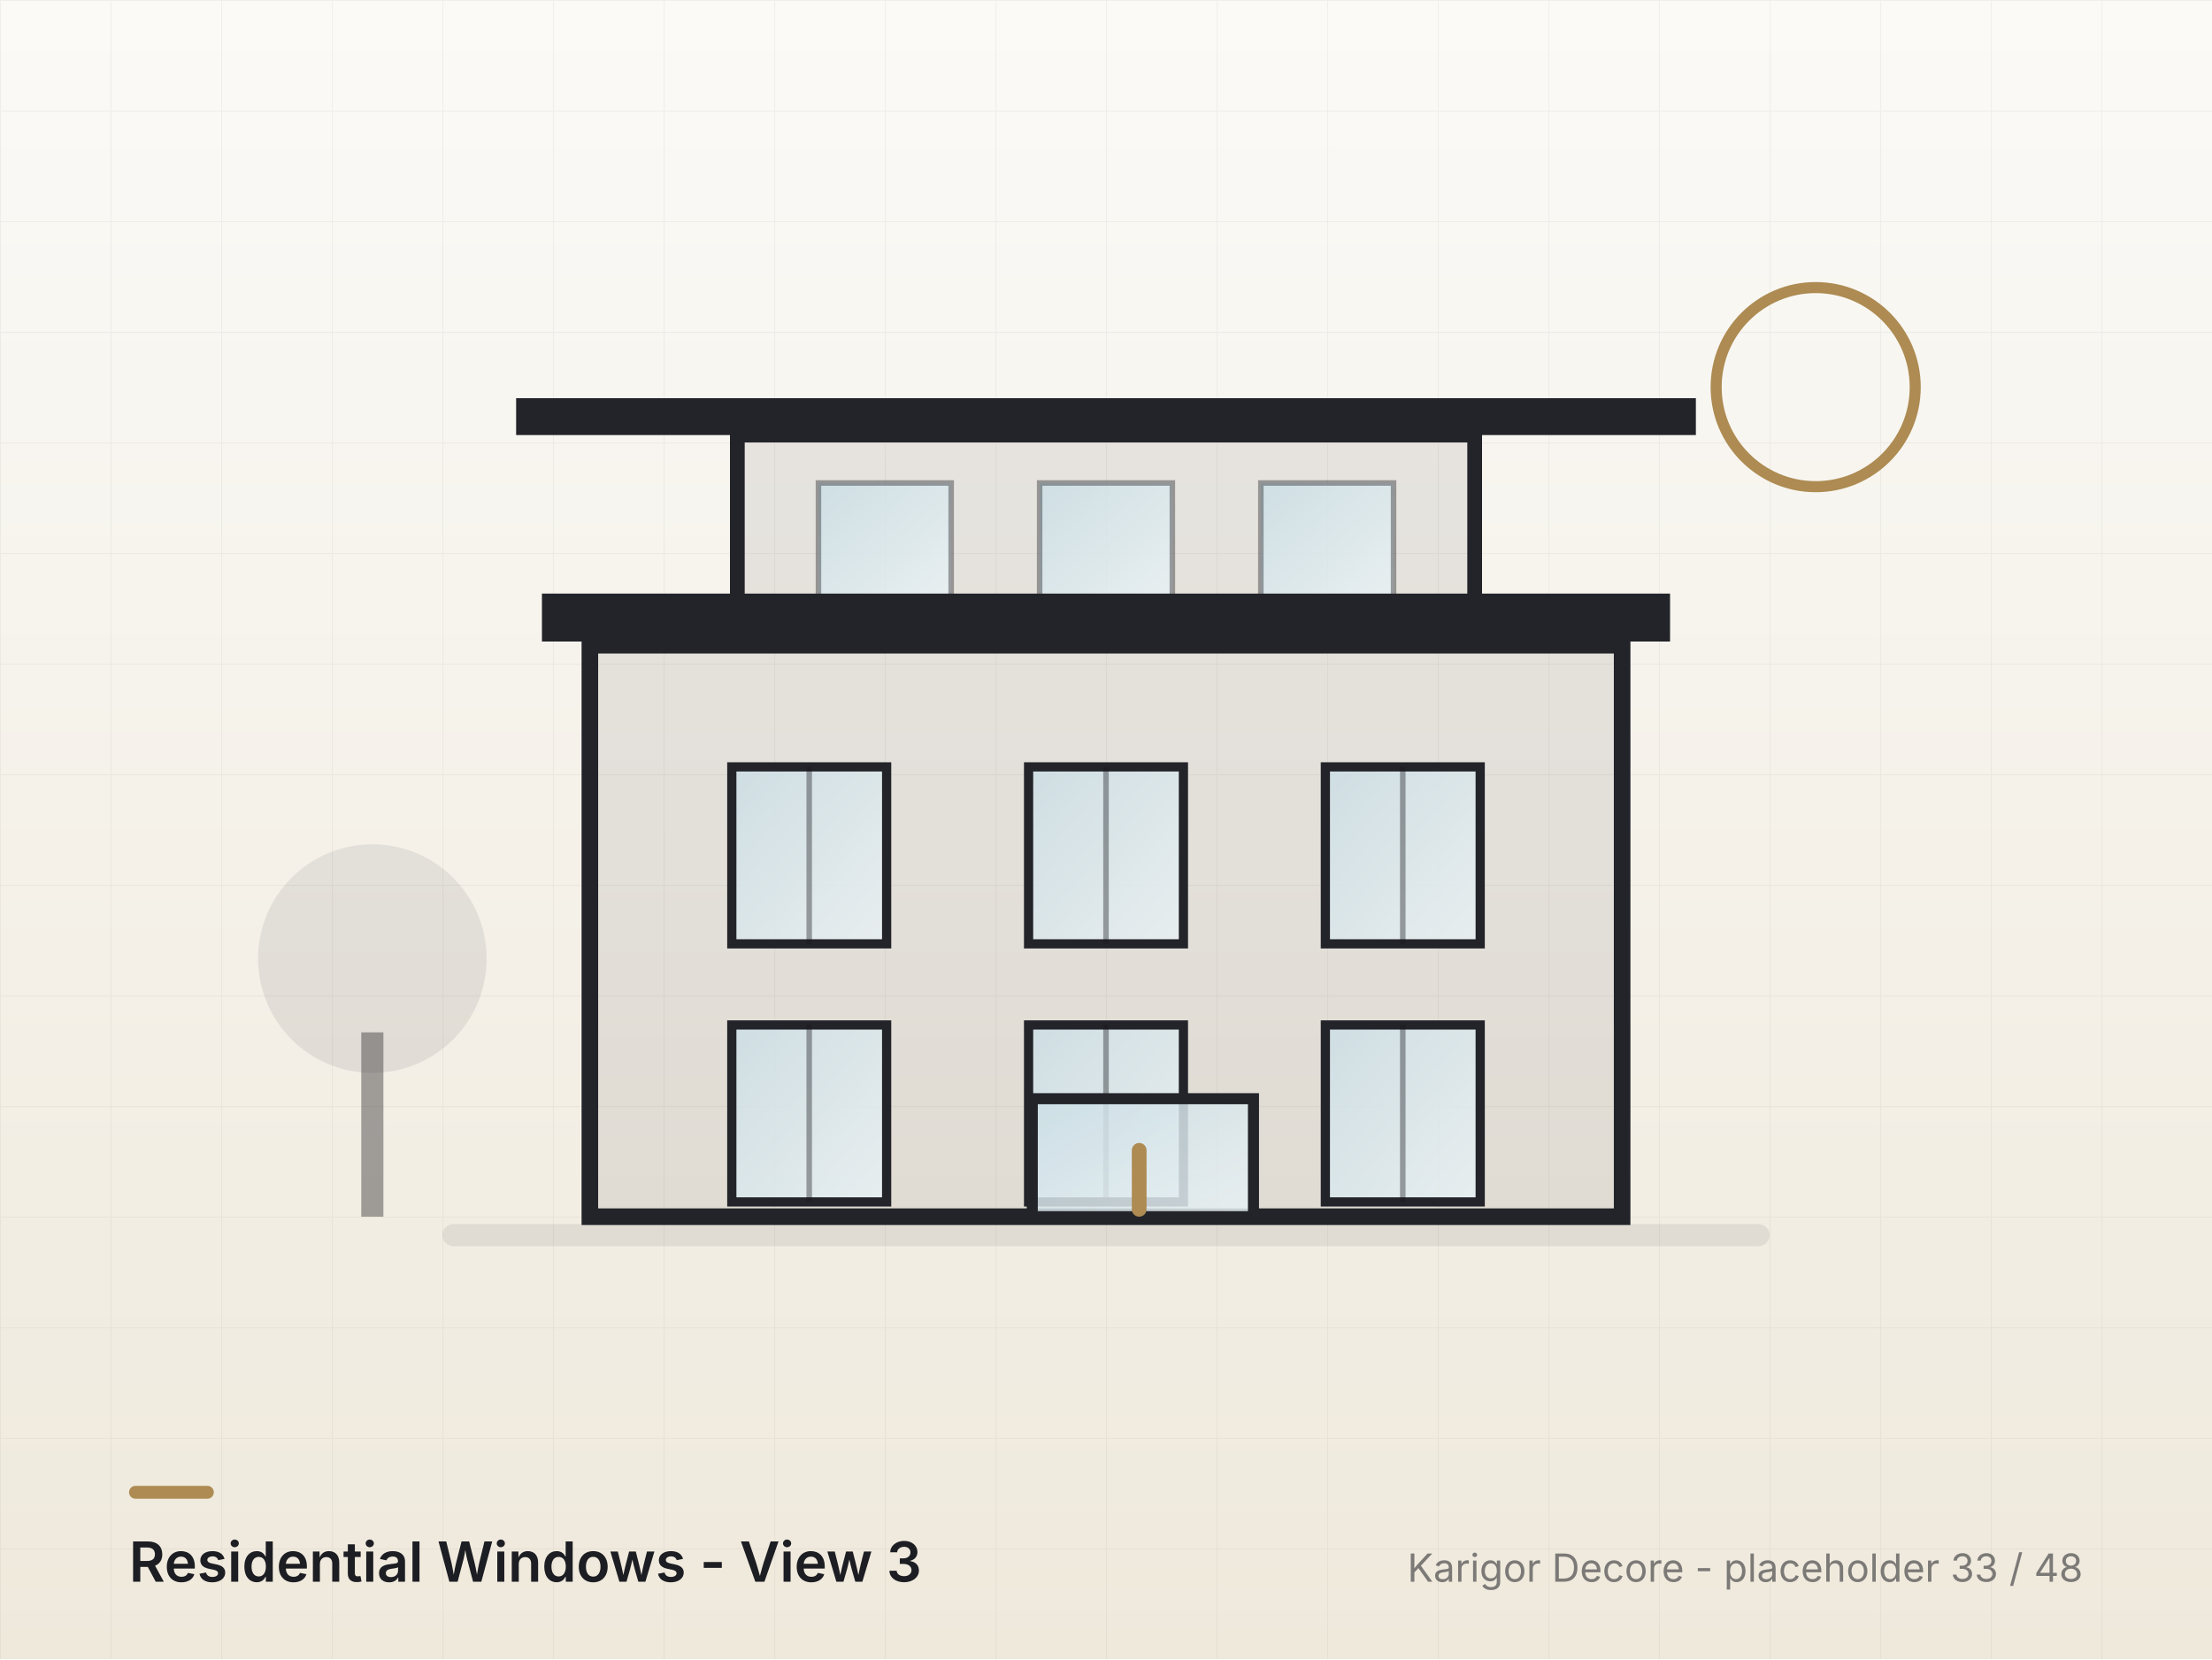
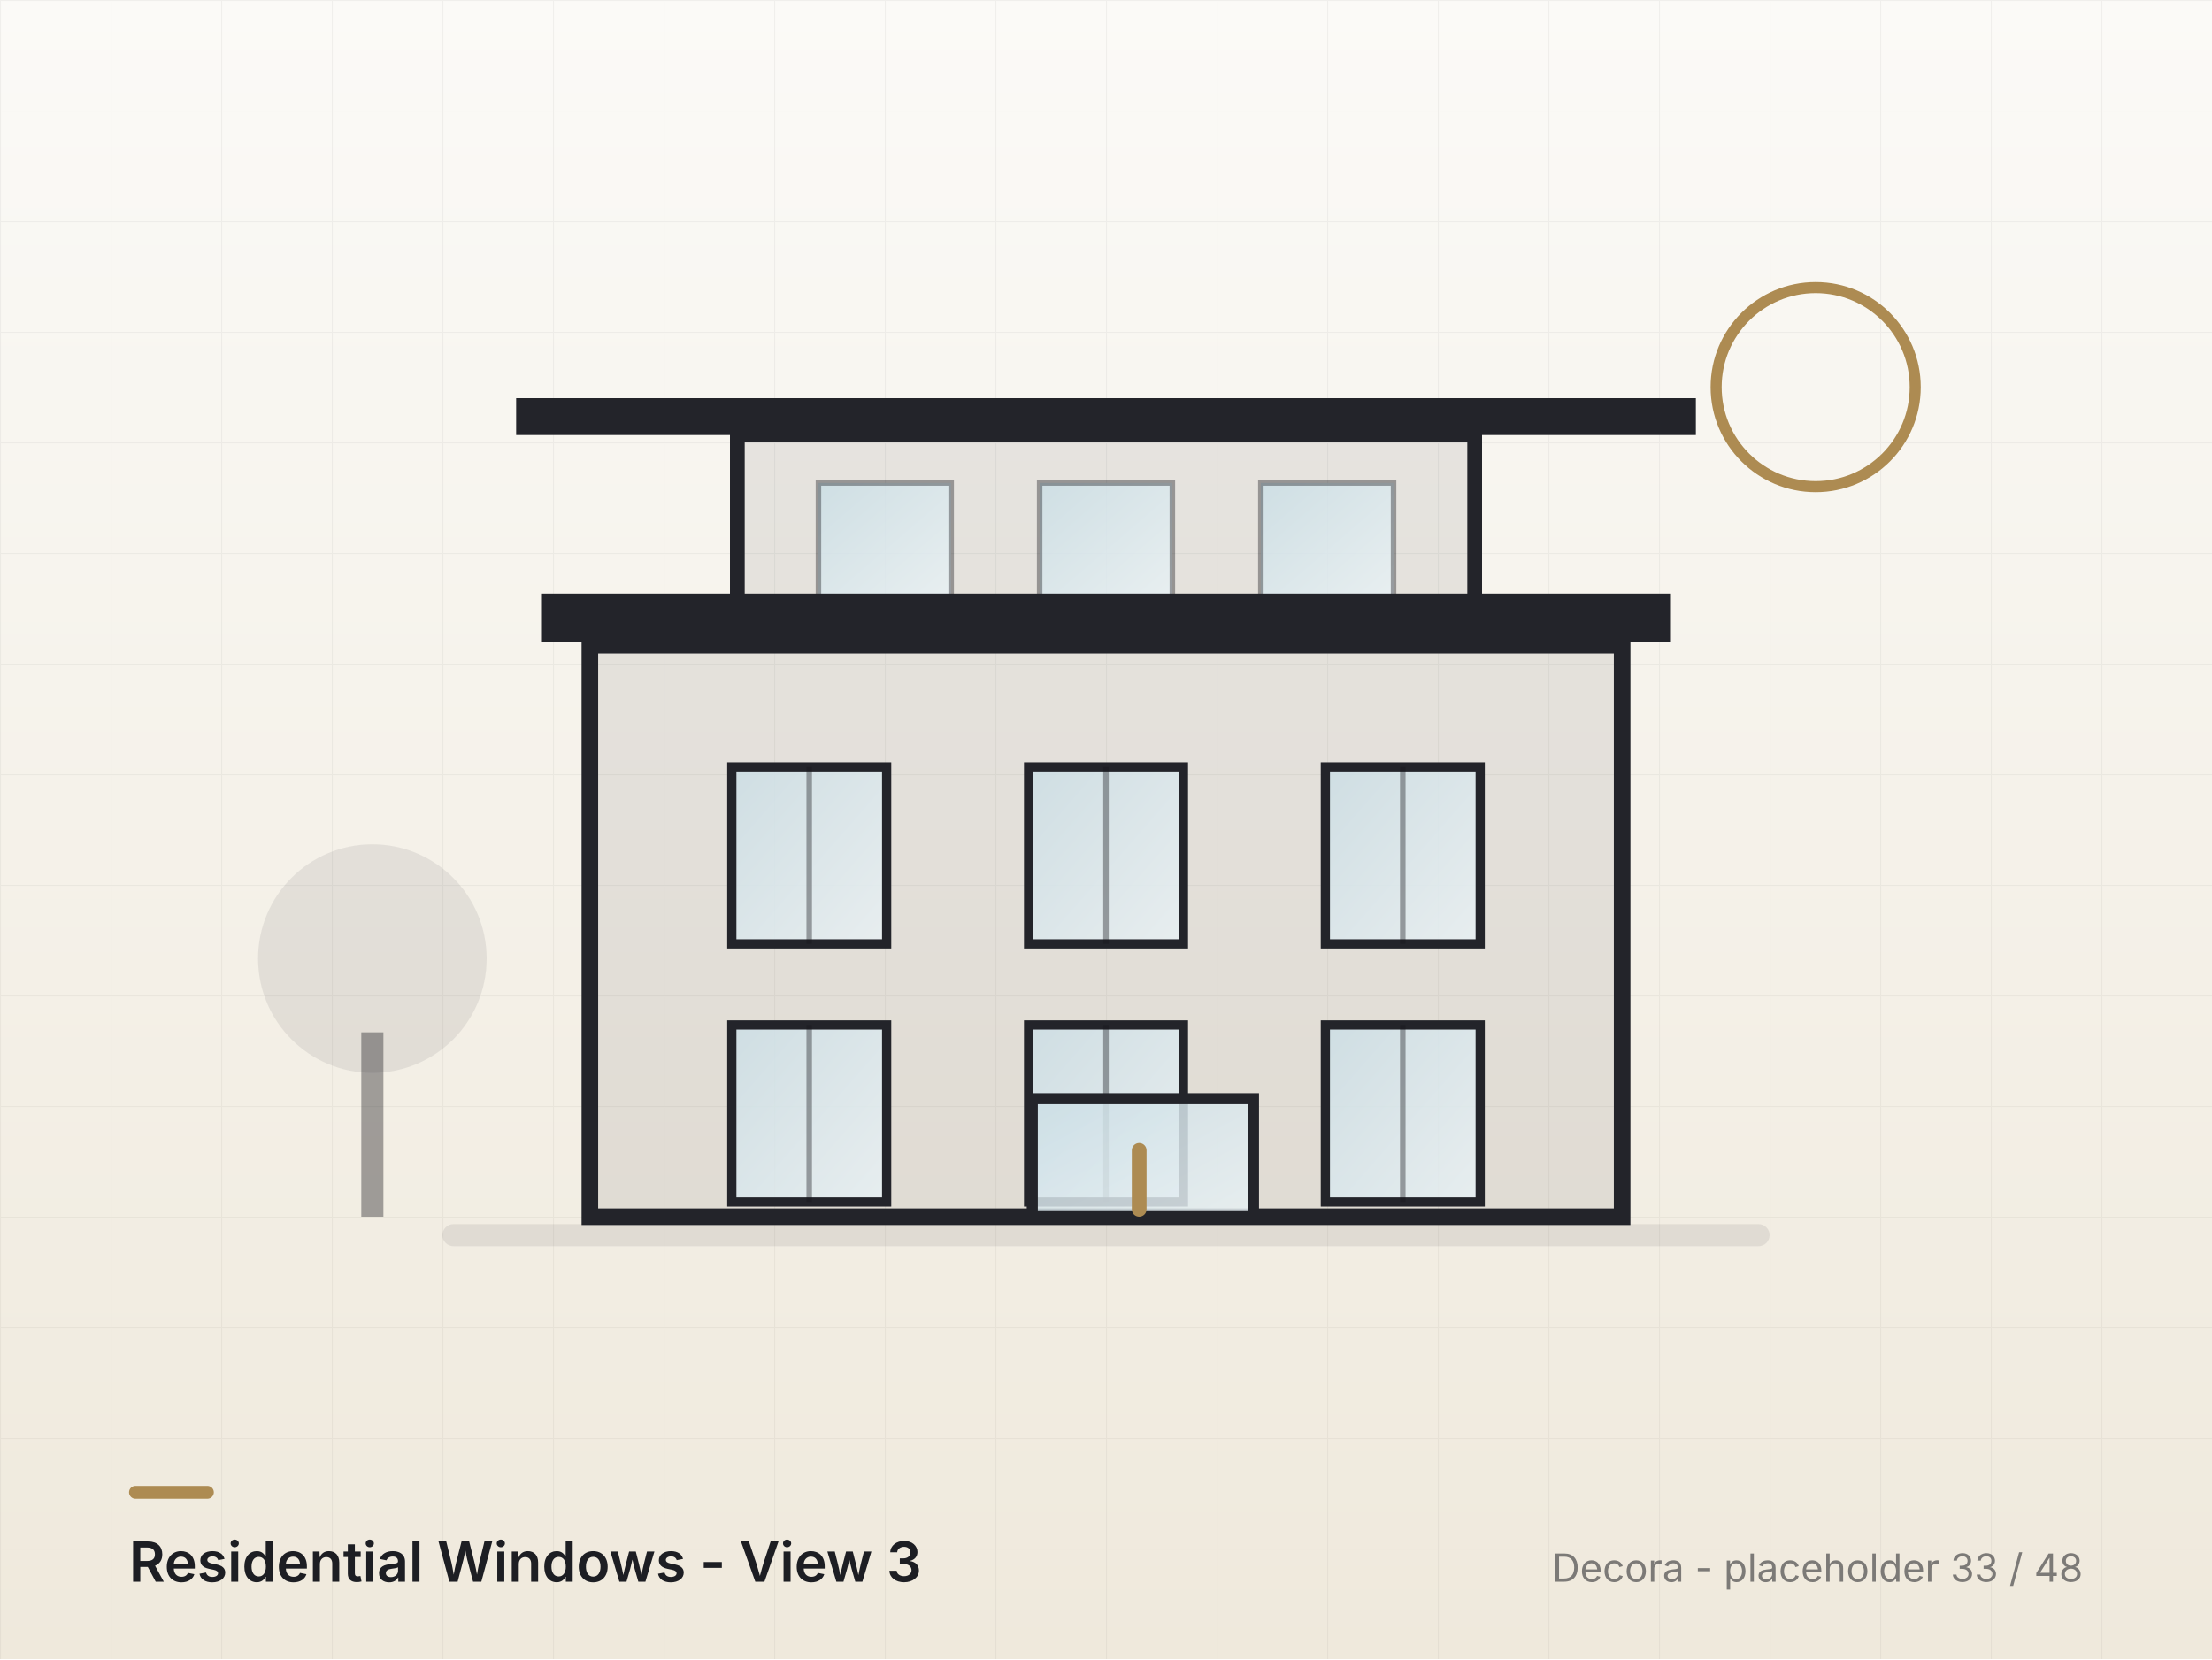
- <svg xmlns="http://www.w3.org/2000/svg" viewBox="0 0 1200 900" width="1200" height="900" role="img" aria-label="Residential Windows - View 3 - Karigor Decore placeholder image">
+ <svg xmlns="http://www.w3.org/2000/svg" viewBox="0 0 1200 900" width="1200" height="900" role="img" aria-label="Residential Windows - View 3 - Decora placeholder image">
  <defs>
    <linearGradient id="bg" x1="0" y1="0" x2="0" y2="1">
      <stop offset="0" stop-color="#fbfaf7" />
      <stop offset="1" stop-color="#efe9dc" />
    </linearGradient>
    <linearGradient id="glassGrad" x1="0" y1="0" x2="1" y2="1">
      <stop offset="0" stop-color="rgba(203,222,229,0.85)" />
      <stop offset="1" stop-color="rgba(233,241,244,0.85)" />
    </linearGradient>
    <pattern id="grid" width="60" height="60" patternUnits="userSpaceOnUse">
      <path d="M60 0H0V60" fill="none" stroke="rgba(22,23,27,0.05)" stroke-width="1" />
    </pattern>
  </defs>
  <rect width="1200" height="900" fill="url(#bg)" />
  <rect width="1200" height="900" fill="url(#grid)" />
  <circle cx="985" cy="210" r="54" fill="none" stroke="#ad8b52" stroke-width="6" />
  <rect x="196" y="560" width="12" height="100" fill="rgba(22,23,27,0.38)" />
  <circle cx="202" cy="520" r="62" fill="rgba(22,23,27,0.08)" />
  <rect x="400" y="236" width="400" height="114" fill="rgba(22,23,27,0.08)" stroke="#23242a" stroke-width="8" />
  <rect x="444" y="262" width="72" height="62" fill="url(#glassGrad)" stroke="rgba(22,23,27,0.38)" stroke-width="3" />
  <rect x="564" y="262" width="72" height="62" fill="url(#glassGrad)" stroke="rgba(22,23,27,0.38)" stroke-width="3" />
  <rect x="684" y="262" width="72" height="62" fill="url(#glassGrad)" stroke="rgba(22,23,27,0.38)" stroke-width="3" />
  <rect x="280" y="216" width="640" height="20" fill="#23242a" />
  <rect x="320" y="350" width="560" height="310" fill="rgba(22,23,27,0.08)" stroke="#23242a" stroke-width="9" />
  <rect x="294" y="322" width="612" height="26" fill="#23242a" />
  <rect x="397" y="416" width="84" height="96" fill="url(#glassGrad)" stroke="#23242a" stroke-width="5" />
  <line x1="439" y1="416" x2="439" y2="512" stroke="rgba(22,23,27,0.38)" stroke-width="3" />
  <rect x="558" y="416" width="84" height="96" fill="url(#glassGrad)" stroke="#23242a" stroke-width="5" />
  <line x1="600" y1="416" x2="600" y2="512" stroke="rgba(22,23,27,0.38)" stroke-width="3" />
  <rect x="719" y="416" width="84" height="96" fill="url(#glassGrad)" stroke="#23242a" stroke-width="5" />
  <line x1="761" y1="416" x2="761" y2="512" stroke="rgba(22,23,27,0.38)" stroke-width="3" />
  <rect x="397" y="556" width="84" height="96" fill="url(#glassGrad)" stroke="#23242a" stroke-width="5" />
  <line x1="439" y1="556" x2="439" y2="652" stroke="rgba(22,23,27,0.38)" stroke-width="3" />
  <rect x="558" y="556" width="84" height="96" fill="url(#glassGrad)" stroke="#23242a" stroke-width="5" />
  <line x1="600" y1="556" x2="600" y2="652" stroke="rgba(22,23,27,0.38)" stroke-width="3" />
  <rect x="719" y="556" width="84" height="96" fill="url(#glassGrad)" stroke="#23242a" stroke-width="5" />
  <line x1="761" y1="556" x2="761" y2="652" stroke="rgba(22,23,27,0.38)" stroke-width="3" />
  <rect x="560" y="596" width="120" height="64" fill="url(#glassGrad)" stroke="#23242a" stroke-width="6" />
  <rect x="614" y="620" width="8" height="40" rx="4" fill="#ad8b52" />
  <rect x="240" y="664" width="720" height="12" rx="6" fill="rgba(22,23,27,0.08)" />
  <g font-family="'Sora','Inter',system-ui,sans-serif">
    <rect x="70" y="806" width="46" height="7" rx="3.5" fill="#ad8b52" />
    <text x="70" y="858" font-size="30" font-weight="600" fill="#1d1e23">Residential Windows - View 3</text>
-     <text x="1130" y="858" font-size="21" fill="rgba(29,30,35,0.55)" text-anchor="end">Karigor Decore - placeholder 33 / 48</text>
+     <text x="1130" y="858" font-size="21" fill="rgba(29,30,35,0.55)" text-anchor="end">Decora - placeholder 33 / 48</text>
  </g>
</svg>
